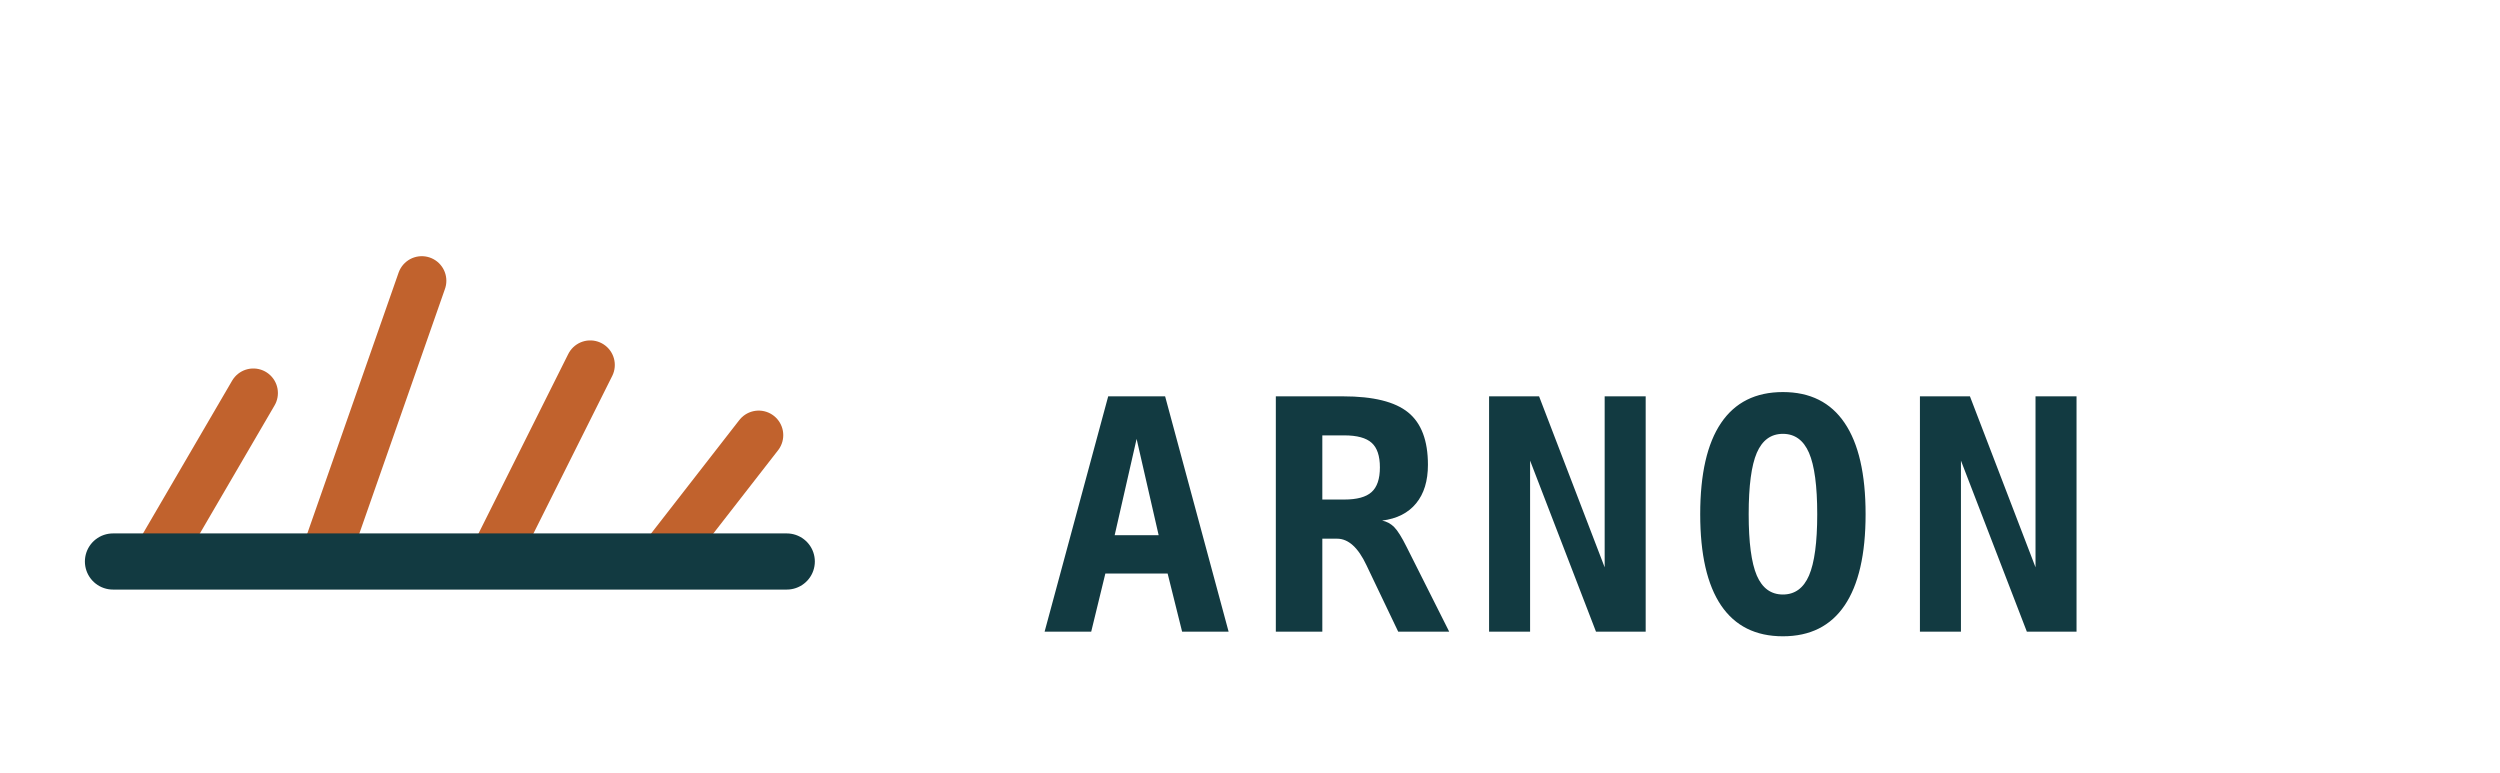
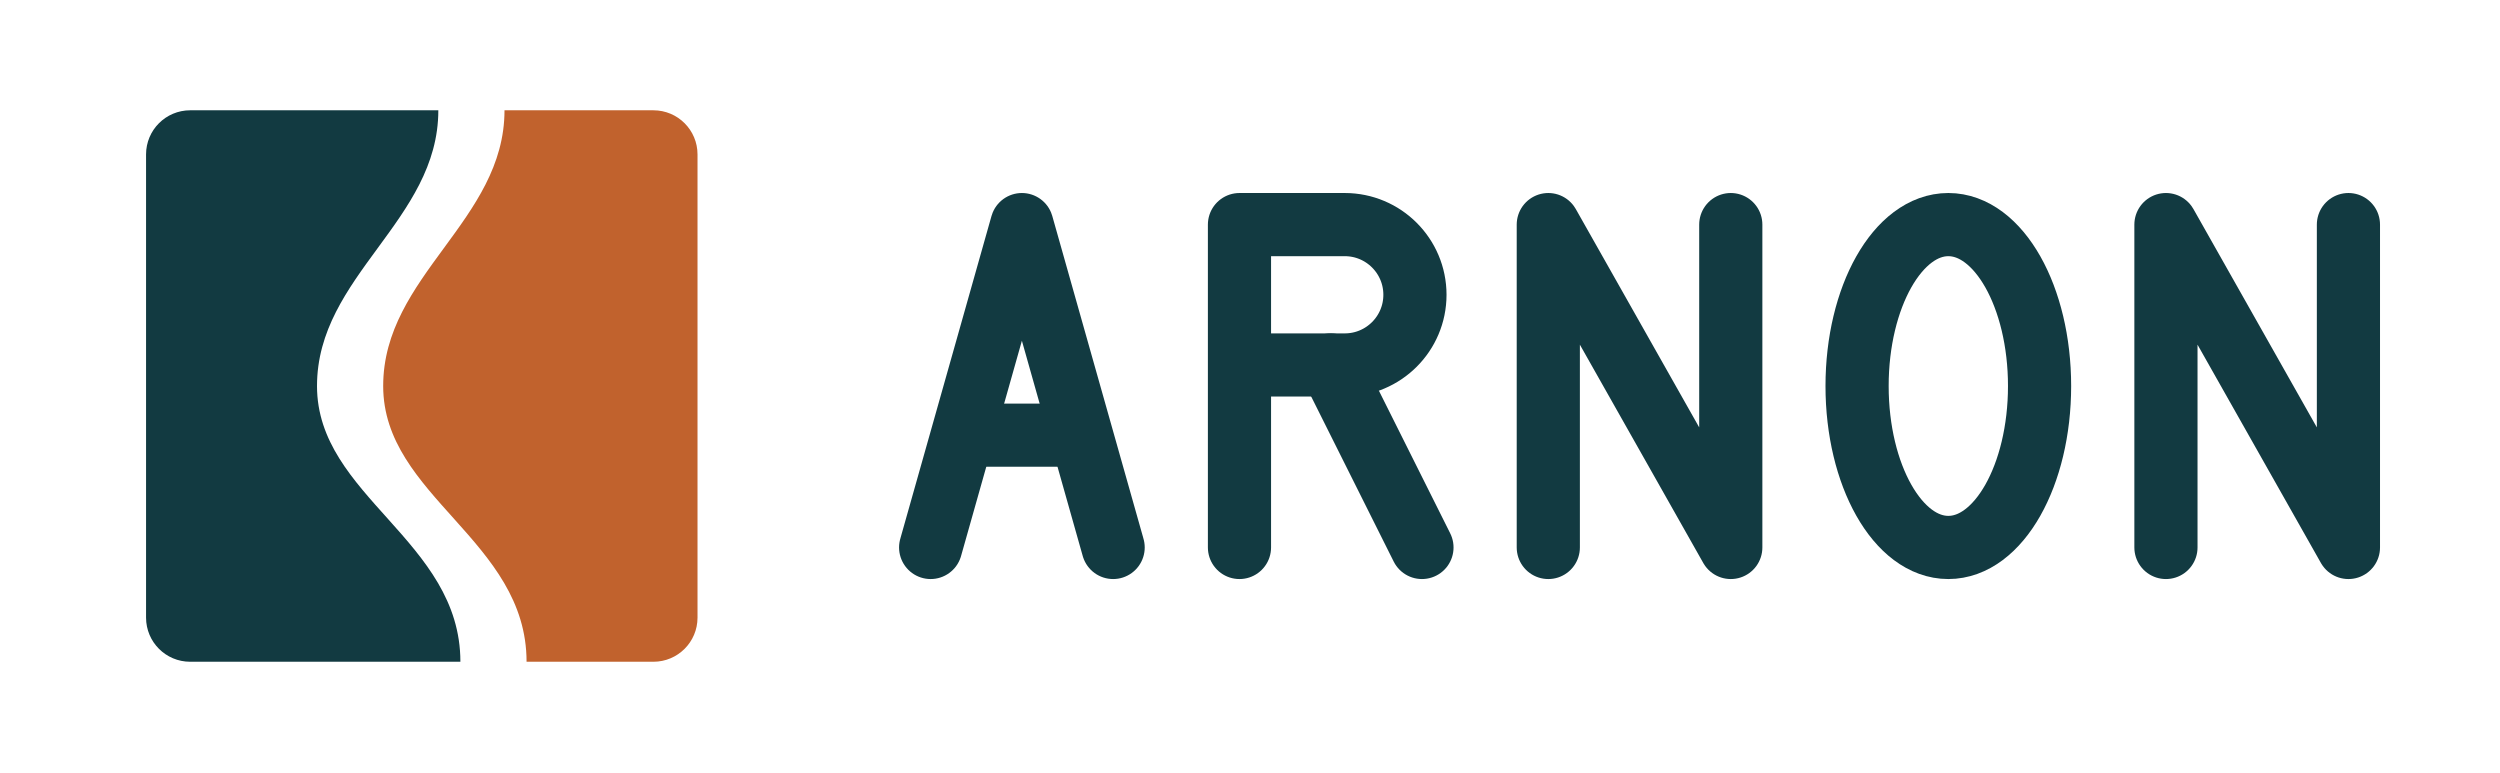
<svg xmlns="http://www.w3.org/2000/svg" viewBox="0 0 340 110" width="340" height="105" version="1.1" xml:space="preserve">
  <defs>
    <style>
-       .threshold { stroke: #123a41; stroke-width: 8; stroke-linecap: round; fill: none; }
-       .reed { stroke: #c1622d; stroke-width: 7; stroke-linecap: round; fill: none; }
-       .wordmark { font-family: ui-monospace, "SF Mono", "Cascadia Code", "JetBrains Mono", Consolas, monospace; font-weight: 700; font-size: 46px; fill: #123a41; letter-spacing: 3px; }
+       .bank-left { fill: #123a41; }
+       .bank-right { fill: #c1622d; }
+       .wordmark { fill: none; stroke: #123a41; stroke-width: 9; stroke-linecap: round; stroke-linejoin: round; }
      @media (prefers-color-scheme: dark) {
-         .threshold { stroke: #ede7da; }
-         .reed { stroke: #e08a54; }
-         .wordmark { fill: #ede7da; }
+         .bank-left { fill: #7fb3bd; }
+         .bank-right { fill: #e08a54; }
+         .wordmark { stroke: #ede7da; }
      }
    </style>
  </defs>
-   <line x1="14" y1="80" x2="28" y2="56" class="reed" />
-   <line x1="38" y1="80" x2="52" y2="40" class="reed" />
-   <line x1="62" y1="80" x2="76" y2="52" class="reed" />
-   <line x1="86" y1="80" x2="100" y2="62" class="reed" />
-   <line x1="8" y1="80" x2="104" y2="80" class="threshold" />
-   <text x="140" y="90" class="wordmark">ARNON</text>
+   <g transform="translate(8 11) scale(0.7857)">
+     <g transform="translate(6 6)">
+       <path class="bank-left" d="M 8 0 H 53 C 53 20, 31 30, 31 50 C 31 70, 57 78, 57 100 H 8 A 8 8 0 0 1 0 92 V 8 A 8 8 0 0 1 8 0 Z" />
+       <path class="bank-right" d="M 65 0 H 92 A 8 8 0 0 1 100 8 V 92 A 8 8 0 0 1 92 100 H 69 C 69 78, 43 70, 43 50 C 43 30, 65 20, 65 0 Z" />
+     </g>
+   </g>
+   <g class="wordmark">
+     <path d="M 124.5 78 L 137.5 32 L 150.5 78" />
+     <path d="M 130.5 62 H 144.5" />
+     <path d="M 168.5 78 V 32 H 183.5 A 10 10 0 0 1 183.5 52 H 168.5" />
+     <path d="M 181.5 52 L 194.5 78" />
+     <path d="M 212.5 78 V 32 L 238.5 78 V 32" />
+     <path d="M 269.5 32 A 13 23 0 1 1 269.49 32 Z" />
+     <path d="M 300.5 78 V 32 L 326.5 78 V 32" />
+   </g>
</svg>
